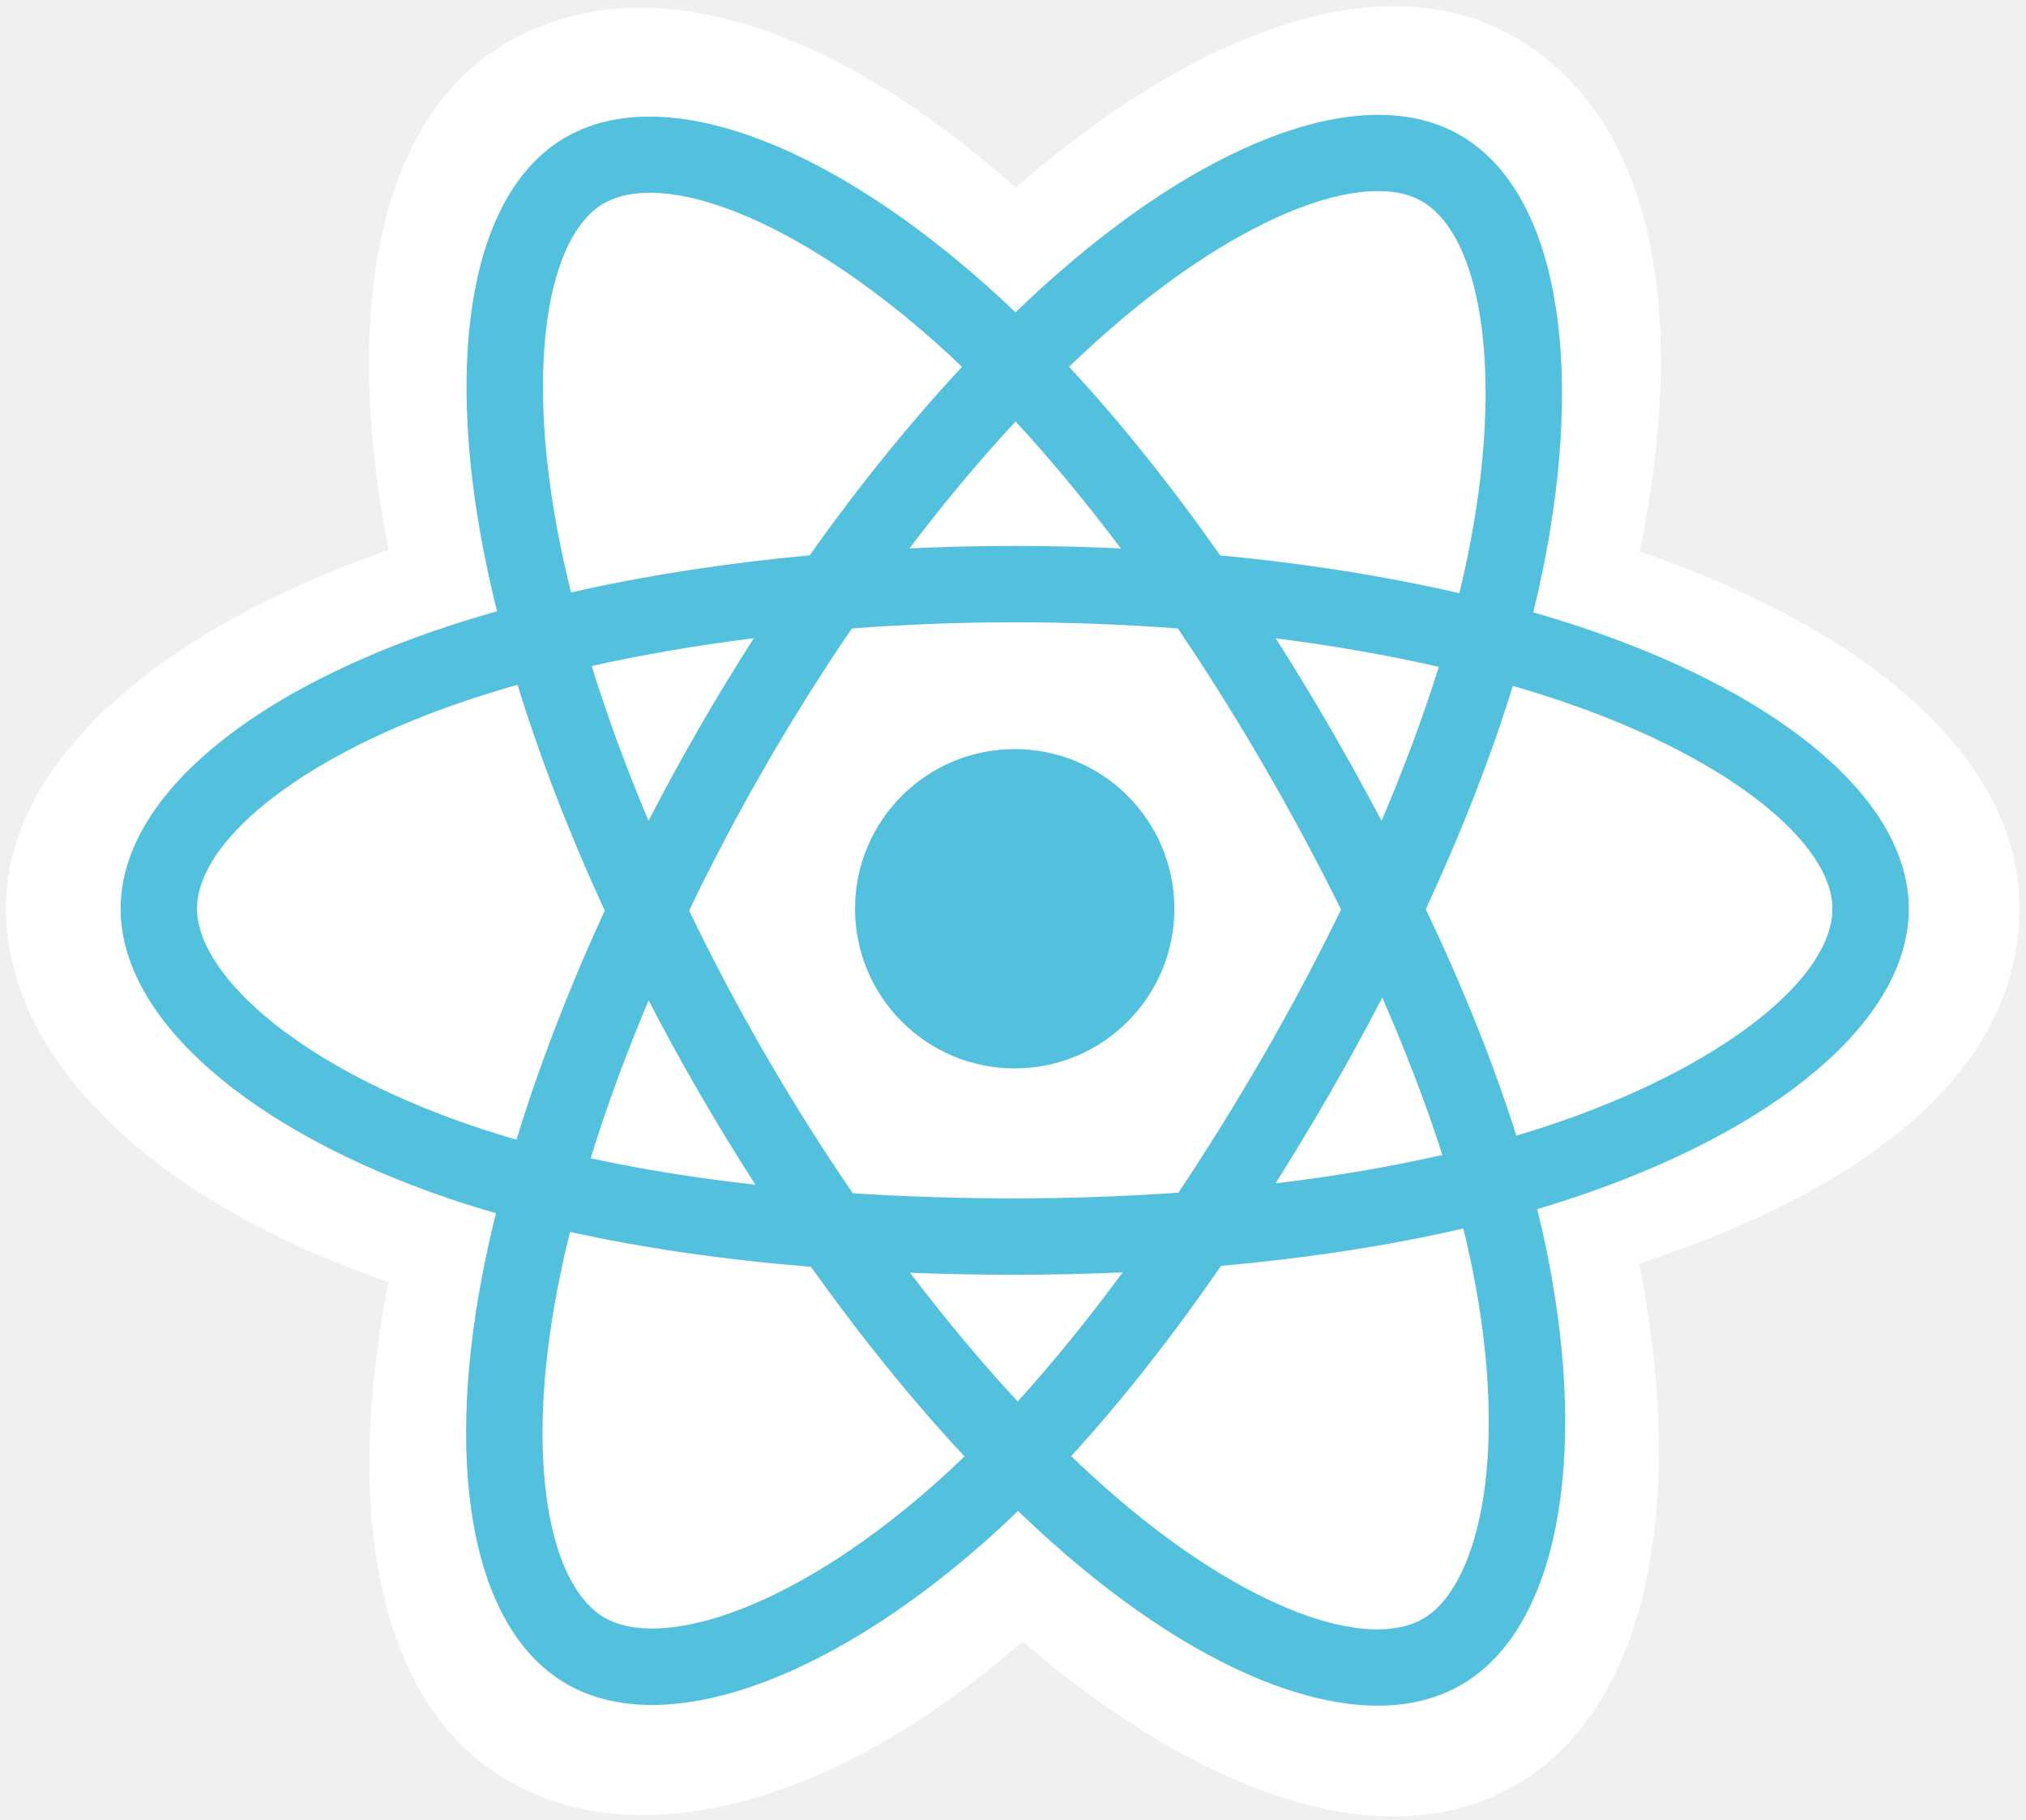
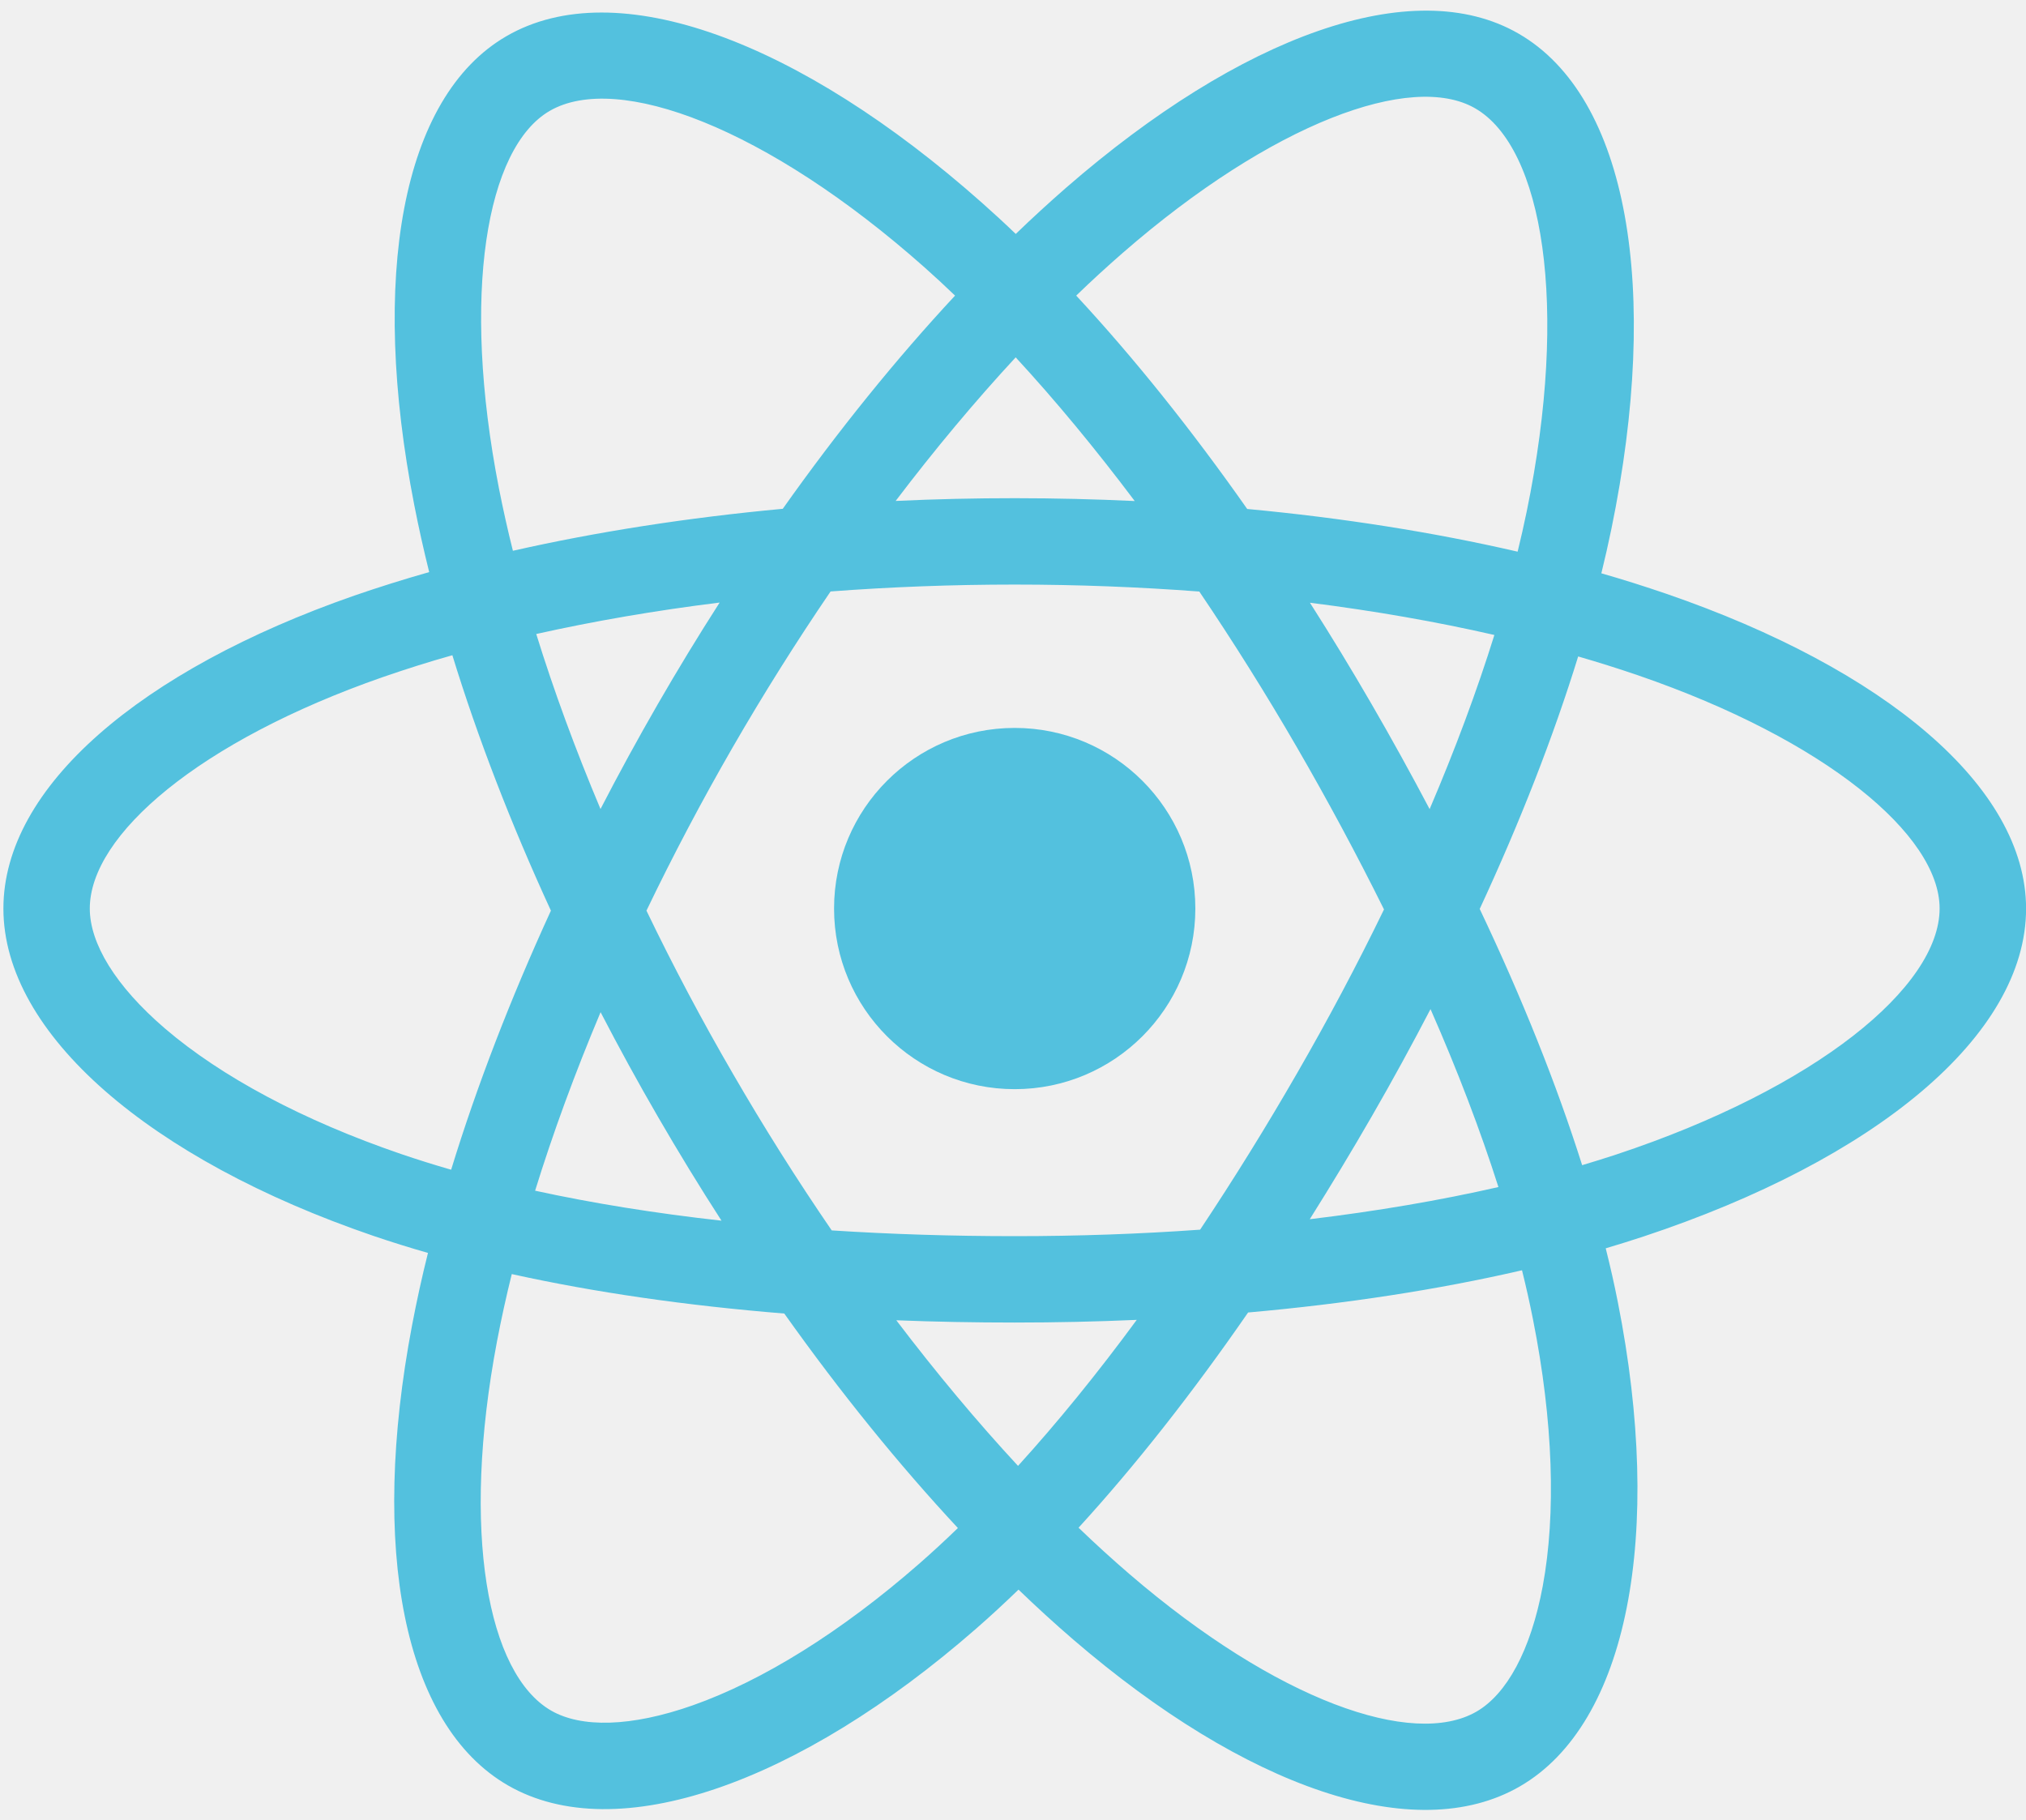
- <svg xmlns="http://www.w3.org/2000/svg" width="2500" height="2246" viewBox="0 0 256 230" preserveAspectRatio="xMinYMin meet">
-   <path d="M.754 114.75c0 19.215 18.763 37.152 48.343 47.263-5.907 29.737-1.058 53.706 15.136 63.045 16.645 9.6 41.443 2.955 64.98-17.62 22.943 19.744 46.13 27.514 62.31 18.148 16.63-9.627 21.687-35.221 15.617-65.887 30.81-10.186 48.044-25.481 48.044-44.949 0-18.769-18.797-35.006-47.979-45.052 6.535-31.933.998-55.32-15.867-65.045-16.259-9.376-39.716-1.204-62.996 19.056C104.122 2.205 80.897-4.36 64.05 5.392 47.806 14.795 43.171 39.2 49.097 69.487 20.515 79.452.754 96.057.754 114.75z" fill="#FFF" />
-   <path d="M201.025 79.674a151.364 151.364 0 0 0-7.274-2.292 137.5 137.5 0 0 0 1.124-4.961c5.506-26.728 1.906-48.26-10.388-55.348-11.787-6.798-31.065.29-50.535 17.233a151.136 151.136 0 0 0-5.626 5.163 137.573 137.573 0 0 0-3.744-3.458c-20.405-18.118-40.858-25.752-53.139-18.643-11.776 6.817-15.264 27.06-10.307 52.39a150.91 150.91 0 0 0 1.67 7.484c-2.894.822-5.689 1.698-8.363 2.63-23.922 8.34-39.2 21.412-39.2 34.97 0 14.004 16.4 28.05 41.318 36.566a128.44 128.44 0 0 0 6.11 1.91 147.813 147.813 0 0 0-1.775 8.067c-4.726 24.89-1.035 44.653 10.71 51.428 12.131 6.995 32.491-.195 52.317-17.525 1.567-1.37 3.14-2.823 4.715-4.346a148.34 148.34 0 0 0 6.108 5.573c19.204 16.525 38.17 23.198 49.905 16.405 12.12-7.016 16.058-28.247 10.944-54.078-.39-1.973-.845-3.988-1.355-6.04 1.43-.422 2.833-.858 4.202-1.312 25.904-8.582 42.757-22.457 42.757-36.648 0-13.607-15.77-26.767-40.174-35.168z" fill="#53C1DE" />
-   <path d="M195.406 142.328c-1.235.409-2.503.804-3.795 1.187-2.86-9.053-6.72-18.68-11.442-28.625 4.507-9.71 8.217-19.213 10.997-28.208 2.311.67 4.555 1.375 6.717 2.12 20.91 7.197 33.664 17.84 33.664 26.04 0 8.735-13.775 20.075-36.14 27.486zm-9.28 18.389c2.261 11.422 2.584 21.749 1.086 29.822-1.346 7.254-4.052 12.09-7.398 14.027-7.121 4.122-22.35-1.236-38.772-15.368-1.883-1.62-3.78-3.35-5.682-5.18 6.367-6.964 12.73-15.06 18.94-24.05 10.924-.969 21.244-2.554 30.603-4.717.46 1.86.87 3.683 1.223 5.466zm-93.85 43.137c-6.957 2.457-12.498 2.527-15.847.596-7.128-4.11-10.09-19.98-6.049-41.265a138.507 138.507 0 0 1 1.65-7.502c9.255 2.047 19.5 3.52 30.45 4.408 6.251 8.797 12.798 16.883 19.396 23.964a118.863 118.863 0 0 1-4.305 3.964c-8.767 7.664-17.552 13.1-25.294 15.835zm-32.593-61.58c-11.018-3.766-20.117-8.66-26.354-14-5.604-4.8-8.434-9.565-8.434-13.432 0-8.227 12.267-18.722 32.726-25.855a139.276 139.276 0 0 1 7.777-2.447c2.828 9.197 6.537 18.813 11.013 28.537-4.534 9.869-8.296 19.638-11.15 28.943a118.908 118.908 0 0 1-5.578-1.746zm10.926-74.37c-4.247-21.703-1.427-38.074 5.67-42.182 7.56-4.376 24.275 1.864 41.893 17.507 1.126 1 2.257 2.047 3.39 3.13-6.564 7.049-13.051 15.074-19.248 23.82-10.627.985-20.8 2.567-30.152 4.686a141.525 141.525 0 0 1-1.553-6.962zm97.467 24.067a306.982 306.982 0 0 0-6.871-11.3c7.21.91 14.117 2.12 20.603 3.601-1.947 6.241-4.374 12.767-7.232 19.457a336.42 336.42 0 0 0-6.5-11.758zm-39.747-38.714c4.452 4.823 8.911 10.209 13.297 16.052a284.245 284.245 0 0 0-26.706-.006c4.39-5.789 8.887-11.167 13.409-16.046zm-40.002 38.78a285.24 285.24 0 0 0-6.378 11.685c-2.811-6.667-5.216-13.222-7.18-19.552 6.447-1.443 13.322-2.622 20.485-3.517a283.79 283.79 0 0 0-6.927 11.384zm7.133 57.683c-7.4-.826-14.379-1.945-20.824-3.348 1.995-6.442 4.453-13.138 7.324-19.948a283.494 283.494 0 0 0 6.406 11.692 285.27 285.27 0 0 0 7.094 11.604zm33.136 27.389c-4.575-4.937-9.138-10.397-13.595-16.27 4.326.17 8.737.256 13.22.256 4.606 0 9.159-.103 13.64-.303-4.4 5.98-8.843 11.448-13.265 16.317zm46.072-51.032c3.02 6.884 5.566 13.544 7.588 19.877-6.552 1.495-13.625 2.699-21.078 3.593a337.537 337.537 0 0 0 6.937-11.498 306.632 306.632 0 0 0 6.553-11.972zm-14.915 7.15a316.478 316.478 0 0 1-10.84 17.49c-6.704.479-13.632.726-20.692.726-7.031 0-13.871-.219-20.458-.646A273.798 273.798 0 0 1 96.72 133.28a271.334 271.334 0 0 1-9.64-18.206 273.864 273.864 0 0 1 9.611-18.216v.002a271.252 271.252 0 0 1 10.956-17.442c6.72-.508 13.61-.774 20.575-.774 6.996 0 13.895.268 20.613.78a290.704 290.704 0 0 1 10.887 17.383 316.418 316.418 0 0 1 9.741 18.13 290.806 290.806 0 0 1-9.709 18.29zm19.913-107.792c7.566 4.364 10.509 21.961 5.755 45.038a127.525 127.525 0 0 1-1.016 4.492c-9.374-2.163-19.554-3.773-30.212-4.773-6.209-8.841-12.642-16.88-19.1-23.838a141.92 141.92 0 0 1 5.196-4.766c16.682-14.518 32.273-20.25 39.377-16.153z" fill="#FFF" />
-   <path d="M128.221 94.665c11.144 0 20.177 9.034 20.177 20.177 0 11.144-9.033 20.178-20.177 20.178-11.143 0-20.177-9.034-20.177-20.178 0-11.143 9.034-20.177 20.177-20.177" fill="#53C1DE" />
+ <svg xmlns="http://www.w3.org/2000/svg" version="1.1" id="Layer_1" x="0px" y="0px" viewBox="0 0 2500 2246" style="enable-background:new 0 0 2500 2246;" xml:space="preserve">
+   <style type="text/css">
+ 	.st0{fill:#53C1DE;}
+ </style>
+   <path class="st0" d="M2056.3,732.8L2056.3,732.8c-26.6-9.1-53.4-17.6-80.3-25.3c4.5-18.2,8.6-36.5,12.4-54.8  c60.8-295.2,21.1-533.1-114.7-611.3c-130.2-75.1-343.1,3.2-558.2,190.3c-21.2,18.5-41.9,37.5-62.1,57c-13.5-13-27.3-25.7-41.4-38.2  C986.5,50.4,760.6-34,625,44.6c-130.1,75.3-168.6,298.9-113.8,578.7c5.4,27.7,11.6,55.3,18.4,82.7c-32,9.1-62.8,18.8-92.4,29  C173,827.1,4.2,971.5,4.2,1121.2c0,154.7,181.1,309.8,456.4,403.9c22.3,7.6,44.8,14.6,67.5,21.1c-7.4,29.5-13.9,59.2-19.6,89.1  c-52.2,274.9-11.4,493.2,118.3,568c134,77.3,358.9-2.2,577.9-193.6c17.3-15.1,34.7-31.2,52.1-48c21.9,21.1,44.4,41.7,67.5,61.6  c212.1,182.5,421.6,256.2,551.2,181.2c133.9-77.5,177.4-312,120.9-597.3c-4.3-21.8-9.3-44-15-66.7c15.8-4.7,31.3-9.5,46.4-14.5  c286.1-94.8,472.3-248,472.3-404.8C2500,970.9,2325.8,825.6,2056.3,732.8z M1385.4,312.1c184.3-160.4,356.5-223.7,434.9-178.4l0,0  c83.6,48.2,116.1,242.6,63.6,497.5c-3.4,16.6-7.2,33.1-11.2,49.6c-103.5-23.9-216-41.7-333.7-52.7c-68.6-97.7-139.6-186.4-211-263.3  C1346.7,346.7,1365.8,329.2,1385.4,312.1z M741.1,1249.1c22.6,43.6,46.2,86.7,70.8,129.1c25.1,43.3,51.2,86.1,78.4,128.2  c-81.7-9.1-158.8-21.5-230-37C682.3,1398.3,709.4,1324.4,741.1,1249.1z M741,998.4c-31-73.6-57.6-146-79.3-216  c71.2-15.9,147.1-29,226.3-38.8c-26.5,41.3-52,83.2-76.5,125.7C787,911.8,763.5,954.8,741,998.4z M797.7,1123.8  c32.9-68.4,68.3-135.5,106.2-201.2v0c37.9-65.7,78.3-130,121-192.7c74.2-5.6,150.3-8.5,227.3-8.5c77.3,0,153.5,3,227.7,8.6  c42.3,62.6,82.4,126.6,120.3,192c38,65.6,73.9,132.4,107.6,200.3c-33.3,68.6-69.1,136-107.2,202l0,0  c-37.8,65.7-77.7,130.1-119.7,193.2c-74,5.3-150.6,8-228.6,8c-77.7,0-153.2-2.4-226-7.1c-43.1-62.9-83.8-127.5-122-193.5  C866.1,1259.2,830.6,1192.1,797.7,1123.8z M1692.8,1377.5c25.1-43.5,49.2-87.6,72.4-132.2h0c33.4,76,61.5,149.6,83.8,219.6  c-72.4,16.5-150.5,29.8-232.8,39.7C1642.5,1462.7,1668.1,1420.4,1692.8,1377.5z M1764.1,998.5c-23.1-43.8-47-87.1-71.8-129.9v0  c-24.4-42.1-49.7-83.8-75.9-124.8c79.6,10.1,155.9,23.4,227.6,39.8C1822.5,852.5,1795.7,924.6,1764.1,998.5z M1253.3,441  c49.2,53.3,98.4,112.8,146.9,177.3c-98.3-4.6-196.7-4.7-295-0.1C1153.7,554.3,1203.4,494.9,1253.3,441z M678.4,136.8  c83.5-48.3,268.1,20.6,462.7,193.4c12.4,11,24.9,22.6,37.4,34.6c-72.5,77.9-144.2,166.5-212.6,263.1  c-117.4,10.9-229.7,28.4-333,51.8c-6.4-25.5-12.1-51.1-17.2-76.9v0C568.8,363,600,182.2,678.4,136.8z M556.7,1443.5  c-20.7-5.9-41.2-12.4-61.6-19.3c-121.7-41.6-222.2-95.7-291.1-154.6c-61.9-53-93.2-105.6-93.2-148.4c0-90.9,135.5-206.8,361.5-285.6  c28.4-9.8,57-18.9,85.9-27c31.2,101.6,72.2,207.8,121.6,315.2C629.8,1232.8,588.2,1340.7,556.7,1443.5z M1134.5,1929.5  c-96.8,84.7-193.9,144.7-279.4,174.9l0,0c-76.8,27.1-138,27.9-175,6.6c-78.7-45.4-111.4-220.7-66.8-455.8  c5.3-27.8,11.4-55.4,18.2-82.9c102.2,22.6,215.4,38.9,336.3,48.7c69,97.2,141.4,186.5,214.2,264.7  C1166.5,1900.7,1150.7,1915.3,1134.5,1929.5z M1256.2,1809c-50.5-54.5-100.9-114.8-150.2-179.7c47.8,1.9,96.5,2.8,146,2.8  c50.9,0,101.2-1.1,150.7-3.3C1354.2,1694.8,1305.1,1755.2,1256.2,1809z M1903.7,1957.3c-14.9,80.1-44.8,133.5-81.7,154.9  c-78.7,45.5-246.9-13.7-428.3-169.7c-20.8-17.9-41.8-37-62.8-57.2c70.3-76.9,140.6-166.3,209.2-265.6  c120.7-10.7,234.6-28.2,338-52.1c5.1,20.5,9.6,40.7,13.5,60.4v0C1916.7,1754.1,1920.2,1868.2,1903.7,1957.3z M1994.2,1424.8  L1994.2,1424.8c-13.7,4.5-27.7,8.9-41.9,13.1c-31.6-100-74.2-206.3-126.4-316.2c49.8-107.3,90.8-212.2,121.5-311.6  c25.5,7.4,50.3,15.2,74.2,23.4c231,79.5,371.8,197.1,371.8,287.6C2393.4,1217.7,2241.2,1343,1994.2,1424.8z" />
+   <path class="st0" d="M1252.1,898.3c123.1,0,222.9,99.8,222.9,222.9c0,123.1-99.8,222.9-222.9,222.9c-123.1,0-222.9-99.8-222.9-222.9  C1029.2,998.1,1129,898.3,1252.1,898.3" />
</svg>
